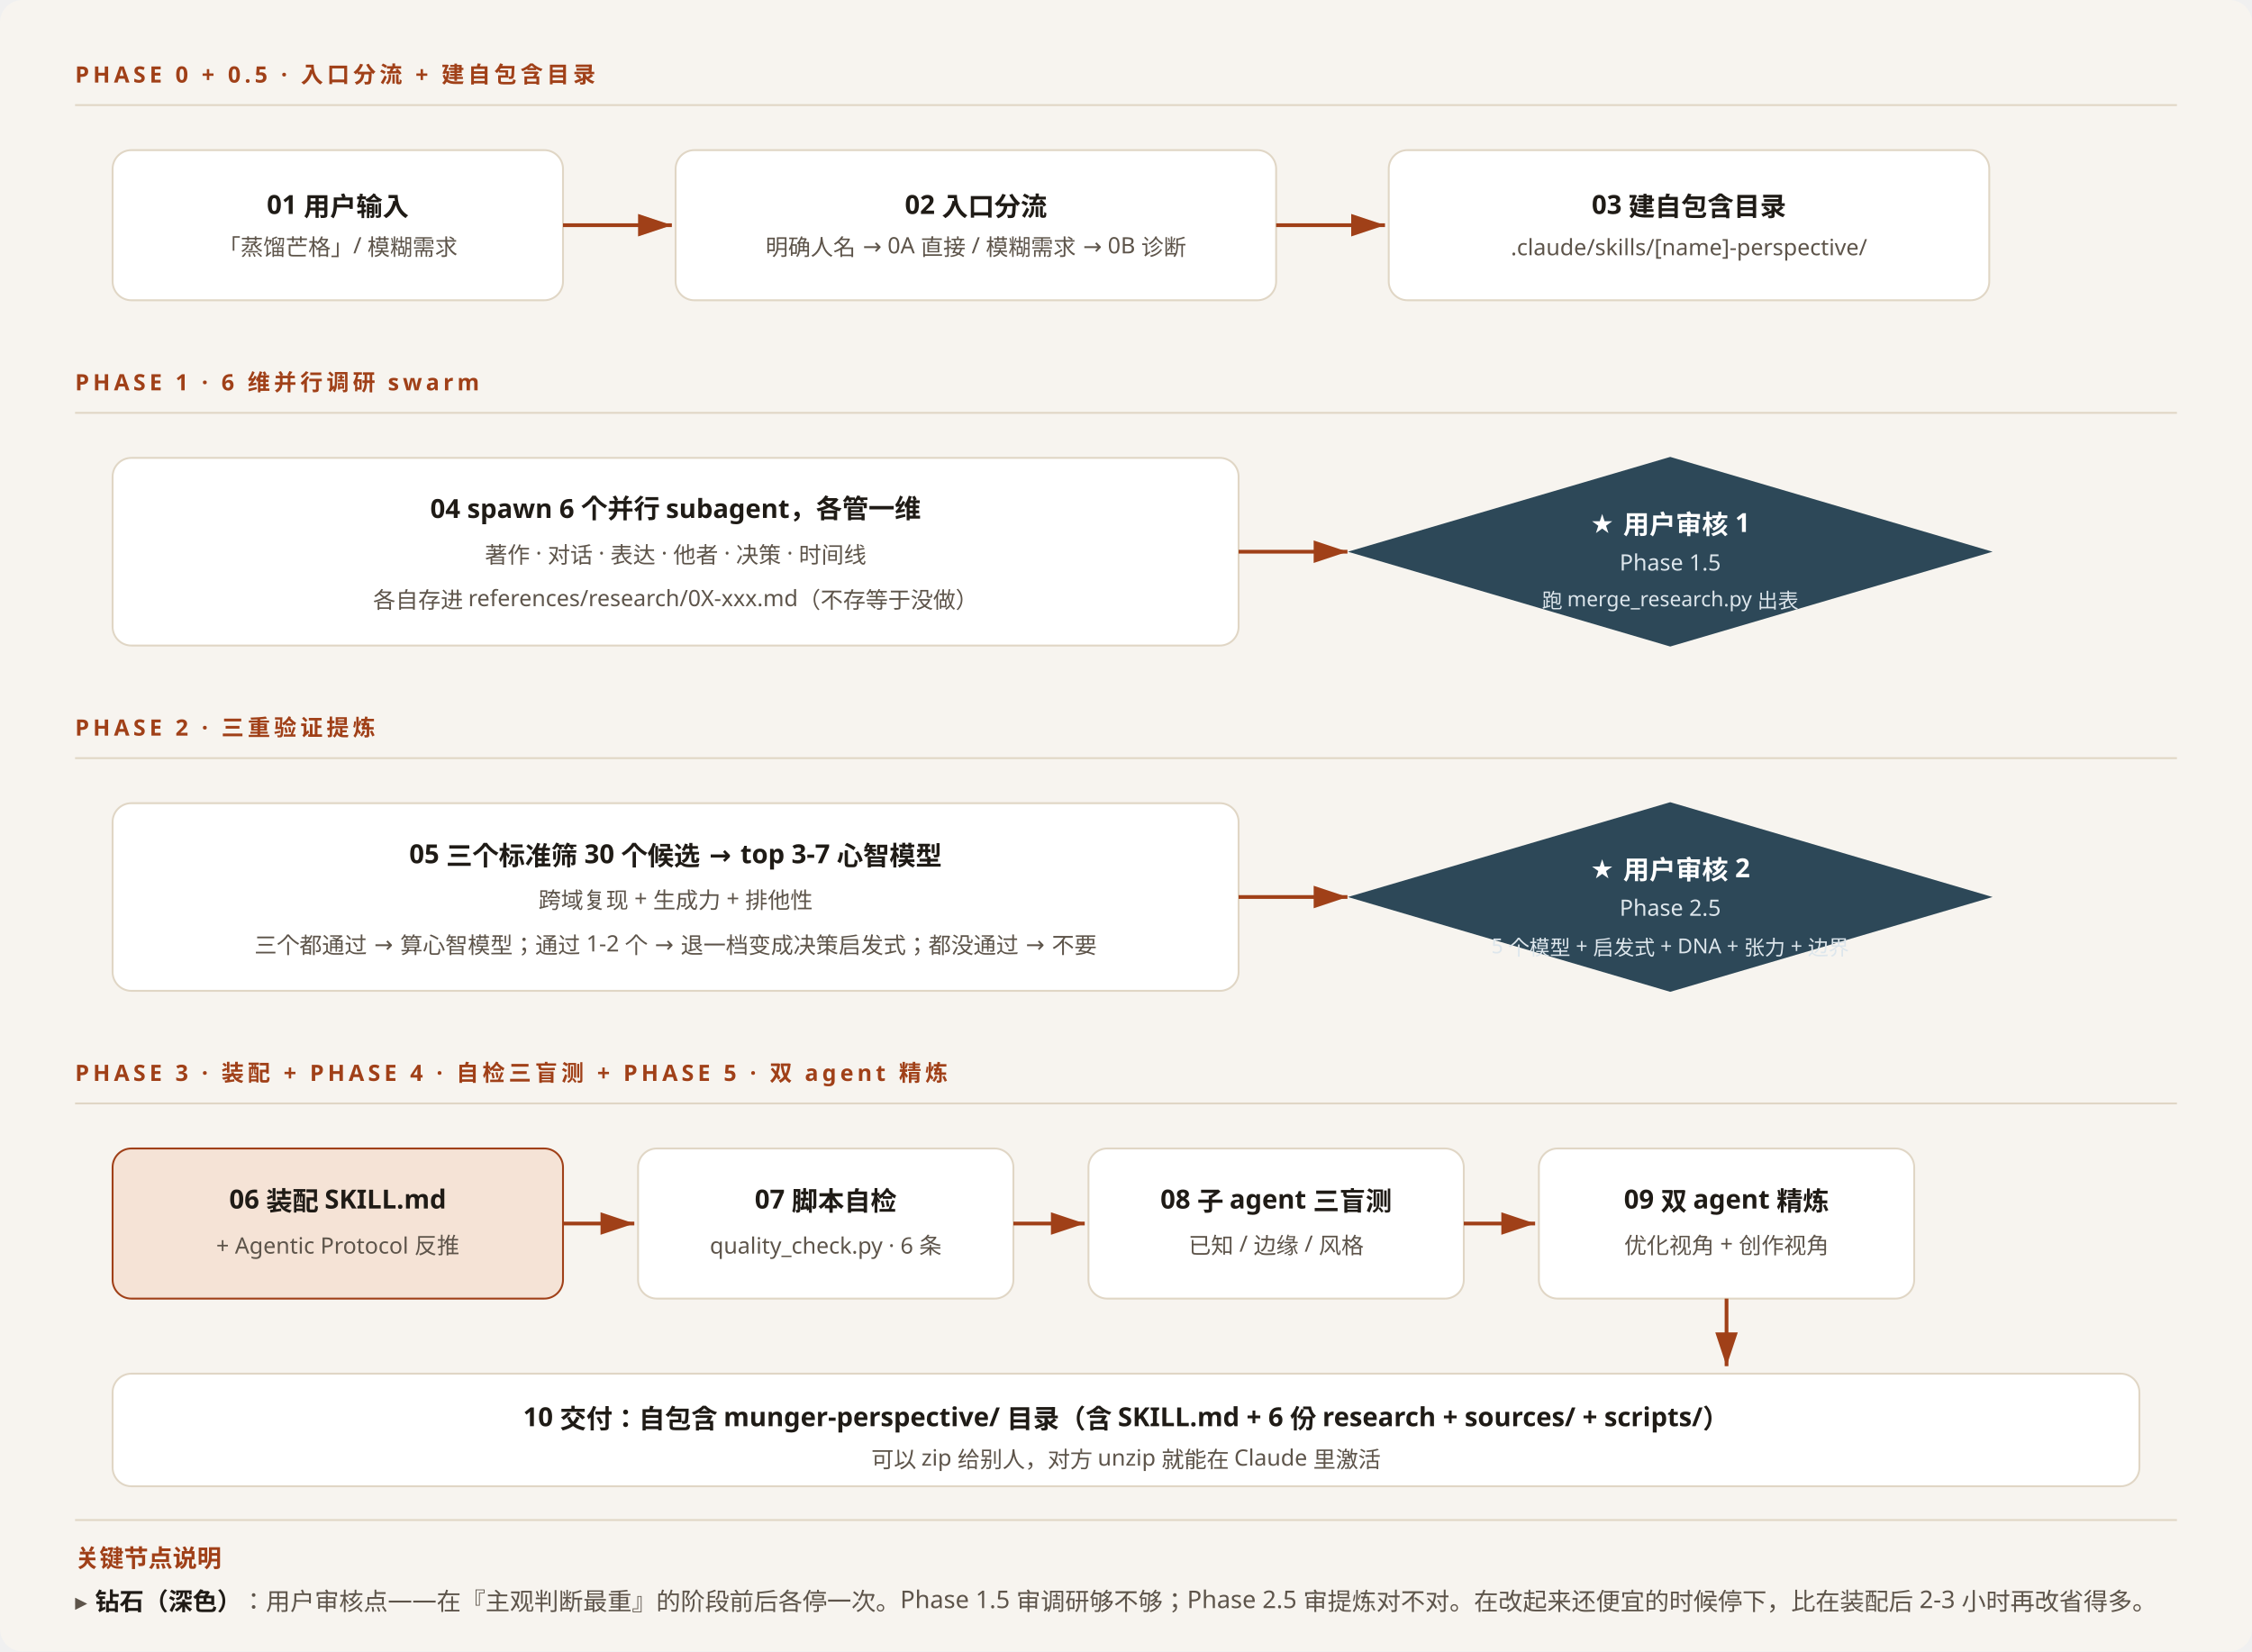
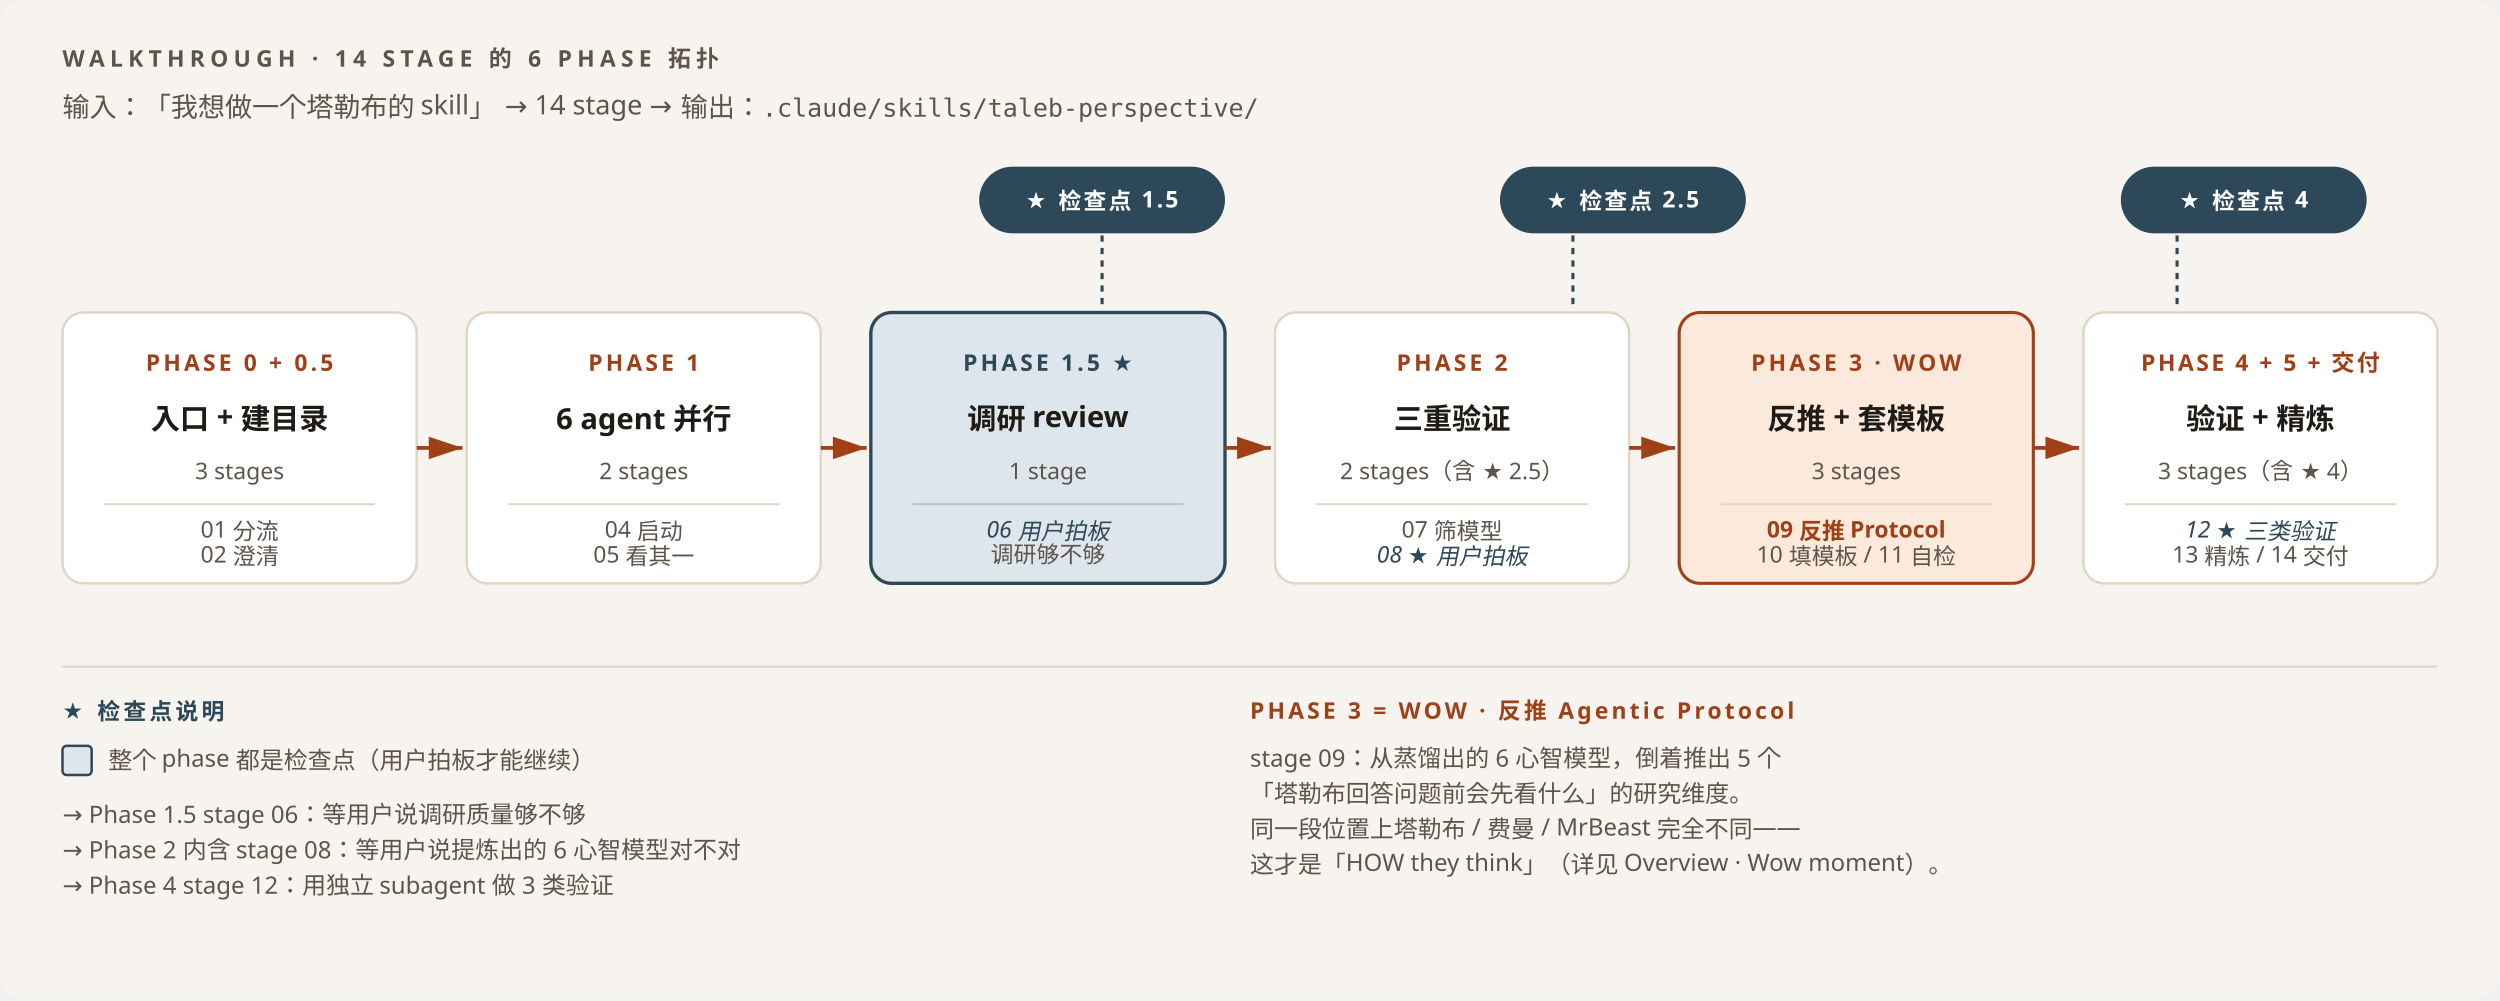
- <svg xmlns="http://www.w3.org/2000/svg" viewBox="0 0 1200 880" role="img" aria-labelledby="title desc">
+ <svg xmlns="http://www.w3.org/2000/svg" viewBox="0 0 1200 480" role="img" aria-labelledby="title desc">
  <defs>
    <marker id="arrow" markerWidth="10" markerHeight="10" refX="9" refY="3" orient="auto">
      <path d="M0,0 L0,6 L9,3 z" fill="#a04018" />
    </marker>
+     <marker id="arrow-soft" markerWidth="10" markerHeight="10" refX="9" refY="3" orient="auto">
+       <path d="M0,0 L0,6 L9,3 z" fill="#5d544a" />
+     </marker>
  </defs>
-   <rect width="1200" height="880" rx="12" fill="#f7f4ef" />
+   <rect width="1200" height="480" rx="12" fill="#f7f4ef" />
  <g font-family="ui-sans-serif, system-ui, sans-serif">
-     <text x="40" y="44" font-size="12" font-weight="720" fill="#a04018" letter-spacing="2">PHASE 0 + 0.5 · 入口分流 + 建自包含目录</text>
-     <line x1="40" y1="56" x2="1160" y2="56" stroke="#e0d6c5" stroke-width="1" />
+     <text x="30" y="32" font-size="11" font-weight="720" fill="#5d544a" letter-spacing="2.5">WALKTHROUGH · 14 STAGE 的 6 PHASE 拓扑</text>
+     <text x="30" y="56" font-size="13" fill="#5d544a">输入：「我想做一个塔勒布的 skill」 → 14 stage → 输出：<tspan font-family="ui-monospace, SFMono-Regular, Menlo, Consolas, monospace" font-size="12">.claude/skills/taleb-perspective/</tspan>
+     </text>
  </g>
-   <g font-family="ui-sans-serif, system-ui, sans-serif" font-size="14" fill="#1f1b16">
-     <g transform="translate(60 80)">
-       <rect width="240" height="80" rx="10" fill="#ffffff" stroke="#e0d6c5" />
-       <text x="120" y="34" text-anchor="middle" font-weight="660">01 用户输入</text>
-       <text x="120" y="56" text-anchor="middle" font-size="12" fill="#5d544a">「蒸馏芒格」/ 模糊需求</text>
+   <g font-family="ui-sans-serif, system-ui, sans-serif">
+     <g transform="translate(470 80)">
+       <rect width="118" height="32" rx="16" fill="#2d4858" />
+       <text x="59" y="20" text-anchor="middle" font-size="11" font-weight="720" fill="#ffffff" letter-spacing="1">★ 检查点 1.5</text>
    </g>
-     <g transform="translate(360 80)">
-       <rect width="320" height="80" rx="10" fill="#ffffff" stroke="#e0d6c5" />
-       <text x="160" y="34" text-anchor="middle" font-weight="660">02 入口分流</text>
-       <text x="160" y="56" text-anchor="middle" font-size="12" fill="#5d544a">明确人名 → 0A 直接 / 模糊需求 → 0B 诊断</text>
+     <line x1="529" y1="113" x2="529" y2="148" stroke="#2d4858" stroke-width="1.5" stroke-dasharray="3,3" />
+     <g transform="translate(720 80)">
+       <rect width="118" height="32" rx="16" fill="#2d4858" />
+       <text x="59" y="20" text-anchor="middle" font-size="11" font-weight="720" fill="#ffffff" letter-spacing="1">★ 检查点 2.5</text>
    </g>
-     <g transform="translate(740 80)">
-       <rect width="320" height="80" rx="10" fill="#ffffff" stroke="#e0d6c5" />
-       <text x="160" y="34" text-anchor="middle" font-weight="660">03 建自包含目录</text>
-       <text x="160" y="56" text-anchor="middle" font-size="12" fill="#5d544a">.claude/skills/[name]-perspective/</text>
+     <line x1="755" y1="113" x2="755" y2="148" stroke="#2d4858" stroke-width="1.5" stroke-dasharray="3,3" />
+     <g transform="translate(1018 80)">
+       <rect width="118" height="32" rx="16" fill="#2d4858" />
+       <text x="59" y="20" text-anchor="middle" font-size="11" font-weight="720" fill="#ffffff" letter-spacing="1">★ 检查点 4</text>
+     </g>
+     <line x1="1045" y1="113" x2="1045" y2="148" stroke="#2d4858" stroke-width="1.5" stroke-dasharray="3,3" />
+   </g>
+   <g font-family="ui-sans-serif, system-ui, sans-serif">
+     <g transform="translate(30 150)">
+       <rect width="170" height="130" rx="10" fill="#ffffff" stroke="#e0d6c5" stroke-width="1.2" />
+       <text x="85" y="28" text-anchor="middle" font-size="11" font-weight="720" fill="#a04018" letter-spacing="1.5">PHASE 0 + 0.5</text>
+       <text x="85" y="56" text-anchor="middle" font-size="14" font-weight="660" fill="#1f1b16">入口 + 建目录</text>
+       <text x="85" y="80" text-anchor="middle" font-size="11" fill="#5d544a">3 stages</text>
+       <line x1="20" y1="92" x2="150" y2="92" stroke="#e0d6c5" stroke-width="1" />
+       <text x="85" y="108" text-anchor="middle" font-size="11" fill="#5d544a">01 分流</text>
+       <text x="85" y="120" text-anchor="middle" font-size="11" fill="#5d544a">02 澄清</text>
+     </g>
+     <g transform="translate(224 150)">
+       <rect width="170" height="130" rx="10" fill="#ffffff" stroke="#e0d6c5" stroke-width="1.2" />
+       <text x="85" y="28" text-anchor="middle" font-size="11" font-weight="720" fill="#a04018" letter-spacing="1.5">PHASE 1</text>
+       <text x="85" y="56" text-anchor="middle" font-size="14" font-weight="660" fill="#1f1b16">6 agent 并行</text>
+       <text x="85" y="80" text-anchor="middle" font-size="11" fill="#5d544a">2 stages</text>
+       <line x1="20" y1="92" x2="150" y2="92" stroke="#e0d6c5" stroke-width="1" />
+       <text x="85" y="108" text-anchor="middle" font-size="11" fill="#5d544a">04 启动</text>
+       <text x="85" y="120" text-anchor="middle" font-size="11" fill="#5d544a">05 看其一</text>
+     </g>
+     <g transform="translate(418 150)">
+       <rect width="170" height="130" rx="10" fill="#dde6ec" stroke="#2d4858" stroke-width="1.6" />
+       <text x="85" y="28" text-anchor="middle" font-size="11" font-weight="720" fill="#2d4858" letter-spacing="1.5">PHASE 1.5 ★</text>
+       <text x="85" y="56" text-anchor="middle" font-size="14" font-weight="660" fill="#1f1b16">调研 review</text>
+       <text x="85" y="80" text-anchor="middle" font-size="11" fill="#5d544a">1 stage</text>
+       <line x1="20" y1="92" x2="150" y2="92" stroke="#b8c5cc" stroke-width="1" />
+       <text x="85" y="108" text-anchor="middle" font-size="11" fill="#2d4858" font-style="italic">06 用户拍板</text>
+       <text x="85" y="120" text-anchor="middle" font-size="11" fill="#5d544a">调研够不够</text>
+     </g>
+     <g transform="translate(612 150)">
+       <rect width="170" height="130" rx="10" fill="#ffffff" stroke="#e0d6c5" stroke-width="1.2" />
+       <text x="85" y="28" text-anchor="middle" font-size="11" font-weight="720" fill="#a04018" letter-spacing="1.5">PHASE 2</text>
+       <text x="85" y="56" text-anchor="middle" font-size="14" font-weight="660" fill="#1f1b16">三重验证</text>
+       <text x="85" y="80" text-anchor="middle" font-size="11" fill="#5d544a">2 stages（含 ★ 2.5）</text>
+       <line x1="20" y1="92" x2="150" y2="92" stroke="#e0d6c5" stroke-width="1" />
+       <text x="85" y="108" text-anchor="middle" font-size="11" fill="#5d544a">07 筛模型</text>
+       <text x="85" y="120" text-anchor="middle" font-size="11" fill="#2d4858" font-style="italic">08 ★ 用户拍板</text>
+     </g>
+     <g transform="translate(806 150)">
+       <rect width="170" height="130" rx="10" fill="#fbeadc" stroke="#a04018" stroke-width="1.5" />
+       <text x="85" y="28" text-anchor="middle" font-size="11" font-weight="720" fill="#a04018" letter-spacing="1.5">PHASE 3 · WOW</text>
+       <text x="85" y="56" text-anchor="middle" font-size="14" font-weight="660" fill="#1f1b16">反推 + 套模板</text>
+       <text x="85" y="80" text-anchor="middle" font-size="11" fill="#5d544a">3 stages</text>
+       <line x1="20" y1="92" x2="150" y2="92" stroke="#e0d6c5" stroke-width="1" />
+       <text x="85" y="108" text-anchor="middle" font-size="11" fill="#a04018" font-weight="660">09 反推 Protocol</text>
+       <text x="85" y="120" text-anchor="middle" font-size="11" fill="#5d544a">10 填模板 / 11 自检</text>
+     </g>
+     <g transform="translate(1000 150)">
+       <rect width="170" height="130" rx="10" fill="#ffffff" stroke="#e0d6c5" stroke-width="1.2" />
+       <text x="85" y="28" text-anchor="middle" font-size="11" font-weight="720" fill="#a04018" letter-spacing="1.2">PHASE 4 + 5 + 交付</text>
+       <text x="85" y="56" text-anchor="middle" font-size="14" font-weight="660" fill="#1f1b16">验证 + 精炼</text>
+       <text x="85" y="80" text-anchor="middle" font-size="11" fill="#5d544a">3 stages（含 ★ 4）</text>
+       <line x1="20" y1="92" x2="150" y2="92" stroke="#e0d6c5" stroke-width="1" />
+       <text x="85" y="108" text-anchor="middle" font-size="11" fill="#2d4858" font-style="italic">12 ★ 三类验证</text>
+       <text x="85" y="120" text-anchor="middle" font-size="11" fill="#5d544a">13 精炼 / 14 交付</text>
    </g>
  </g>
-   <g stroke="#a04018" stroke-width="2" fill="none" marker-end="url(#arrow)">
-     <line x1="300" y1="120" x2="358" y2="120" />
-     <line x1="680" y1="120" x2="738" y2="120" />
+   <g stroke="#a04018" stroke-width="1.8" fill="none" marker-end="url(#arrow)">
+     <line x1="200" y1="215" x2="222" y2="215" />
+     <line x1="394" y1="215" x2="416" y2="215" />
+     <line x1="588" y1="215" x2="610" y2="215" />
+     <line x1="782" y1="215" x2="804" y2="215" />
+     <line x1="976" y1="215" x2="998" y2="215" />
  </g>
  <g font-family="ui-sans-serif, system-ui, sans-serif">
-     <text x="40" y="208" font-size="12" font-weight="720" fill="#a04018" letter-spacing="2">PHASE 1 · 6 维并行调研 swarm</text>
-     <line x1="40" y1="220" x2="1160" y2="220" stroke="#e0d6c5" stroke-width="1" />
-   </g>
-   <g font-family="ui-sans-serif, system-ui, sans-serif" font-size="14" fill="#1f1b16">
-     <g transform="translate(60 244)">
-       <rect width="600" height="100" rx="10" fill="#ffffff" stroke="#e0d6c5" />
-       <text x="300" y="32" text-anchor="middle" font-weight="660">04 spawn 6 个并行 subagent，各管一维</text>
-       <text x="300" y="56" text-anchor="middle" font-size="12" fill="#5d544a">著作 · 对话 · 表达 · 他者 · 决策 · 时间线</text>
-       <text x="300" y="80" text-anchor="middle" font-size="12" fill="#5d544a">各自存进 references/research/0X-xxx.md（不存等于没做）</text>
+     <line x1="30" y1="320" x2="1170" y2="320" stroke="#e0d6c5" stroke-width="1" />
+     <text x="30" y="345" font-size="11" font-weight="720" fill="#2d4858" letter-spacing="1.5">★ 检查点说明</text>
+     <g transform="translate(30 358)">
+       <rect width="14" height="14" rx="2" fill="#dde6ec" stroke="#2d4858" stroke-width="1.2" />
+       <text x="22" y="11" font-size="11.5" fill="#5d544a">整个 phase 都是检查点（用户拍板才能继续）</text>
    </g>
-     <g transform="translate(720 244)">
-       <polygon points="170,0 340,50 170,100 0,50" fill="#2d4858" stroke="#2d4858" />
-       <text x="170" y="40" text-anchor="middle" font-weight="660" fill="#ffffff">★ 用户审核 1</text>
-       <text x="170" y="60" text-anchor="middle" font-size="12" fill="#dde6ec">Phase 1.5</text>
-       <text x="170" y="80" text-anchor="middle" font-size="11" fill="#dde6ec">跑 merge_research.py 出表</text>
-     </g>
-   </g>
-   <g stroke="#a04018" stroke-width="2" fill="none" marker-end="url(#arrow)">
-     <line x1="660" y1="294" x2="718" y2="294" />
-   </g>
-   <g font-family="ui-sans-serif, system-ui, sans-serif">
-     <text x="40" y="392" font-size="12" font-weight="720" fill="#a04018" letter-spacing="2">PHASE 2 · 三重验证提炼</text>
-     <line x1="40" y1="404" x2="1160" y2="404" stroke="#e0d6c5" stroke-width="1" />
-   </g>
-   <g font-family="ui-sans-serif, system-ui, sans-serif" font-size="14" fill="#1f1b16">
-     <g transform="translate(60 428)">
-       <rect width="600" height="100" rx="10" fill="#ffffff" stroke="#e0d6c5" />
-       <text x="300" y="32" text-anchor="middle" font-weight="660">05 三个标准筛 30 个候选 → top 3-7 心智模型</text>
-       <text x="300" y="56" text-anchor="middle" font-size="12" fill="#5d544a">跨域复现 + 生成力 + 排他性</text>
-       <text x="300" y="80" text-anchor="middle" font-size="12" fill="#5d544a">三个都通过 → 算心智模型；通过 1-2 个 → 退一档变成决策启发式；都没通过 → 不要</text>
-     </g>
-     <g transform="translate(720 428)">
-       <polygon points="170,0 340,50 170,100 0,50" fill="#2d4858" stroke="#2d4858" />
-       <text x="170" y="40" text-anchor="middle" font-weight="660" fill="#ffffff">★ 用户审核 2</text>
-       <text x="170" y="60" text-anchor="middle" font-size="12" fill="#dde6ec">Phase 2.5</text>
-       <text x="170" y="80" text-anchor="middle" font-size="11" fill="#dde6ec">5 个模型 + 启发式 + DNA + 张力 + 边界</text>
-     </g>
-   </g>
-   <g stroke="#a04018" stroke-width="2" fill="none" marker-end="url(#arrow)">
-     <line x1="660" y1="478" x2="718" y2="478" />
-   </g>
-   <g font-family="ui-sans-serif, system-ui, sans-serif">
-     <text x="40" y="576" font-size="12" font-weight="720" fill="#a04018" letter-spacing="2">PHASE 3 · 装配 + PHASE 4 · 自检三盲测 + PHASE 5 · 双 agent 精炼</text>
-     <line x1="40" y1="588" x2="1160" y2="588" stroke="#e0d6c5" stroke-width="1" />
-   </g>
-   <g font-family="ui-sans-serif, system-ui, sans-serif" font-size="14" fill="#1f1b16">
-     <g transform="translate(60 612)">
-       <rect width="240" height="80" rx="10" fill="#f5e3d6" stroke="#a04018" />
-       <text x="120" y="32" text-anchor="middle" font-weight="660">06 装配 SKILL.md</text>
-       <text x="120" y="56" text-anchor="middle" font-size="12" fill="#5d544a">+ Agentic Protocol 反推</text>
-     </g>
-     <g transform="translate(340 612)">
-       <rect width="200" height="80" rx="10" fill="#ffffff" stroke="#e0d6c5" />
-       <text x="100" y="32" text-anchor="middle" font-weight="660">07 脚本自检</text>
-       <text x="100" y="56" text-anchor="middle" font-size="12" fill="#5d544a">quality_check.py · 6 条</text>
-     </g>
-     <g transform="translate(580 612)">
-       <rect width="200" height="80" rx="10" fill="#ffffff" stroke="#e0d6c5" />
-       <text x="100" y="32" text-anchor="middle" font-weight="660">08 子 agent 三盲测</text>
-       <text x="100" y="56" text-anchor="middle" font-size="12" fill="#5d544a">已知 / 边缘 / 风格</text>
-     </g>
-     <g transform="translate(820 612)">
-       <rect width="200" height="80" rx="10" fill="#ffffff" stroke="#e0d6c5" />
-       <text x="100" y="32" text-anchor="middle" font-weight="660">09 双 agent 精炼</text>
-       <text x="100" y="56" text-anchor="middle" font-size="12" fill="#5d544a">优化视角 + 创作视角</text>
-     </g>
-     <g transform="translate(60 732)">
-       <rect width="1080" height="60" rx="10" fill="#ffffff" stroke="#e0d6c5" />
-       <text x="540" y="28" text-anchor="middle" font-weight="660">10 交付：自包含 munger-perspective/ 目录（含 SKILL.md + 6 份 research + sources/ + scripts/）</text>
-       <text x="540" y="50" text-anchor="middle" font-size="12" fill="#5d544a">可以 zip 给别人，对方 unzip 就能在 Claude 里激活</text>
-     </g>
-   </g>
-   <g stroke="#a04018" stroke-width="2" fill="none" marker-end="url(#arrow)">
-     <line x1="300" y1="652" x2="338" y2="652" />
-     <line x1="540" y1="652" x2="578" y2="652" />
-     <line x1="780" y1="652" x2="818" y2="652" />
-     <line x1="920" y1="692" x2="920" y2="728" />
-   </g>
-   <g font-family="ui-sans-serif, system-ui, sans-serif" font-size="13" fill="#5d544a">
-     <line x1="40" y1="810" x2="1160" y2="810" stroke="#e0d6c5" />
-     <text x="40" y="835" font-weight="660" fill="#a04018">关键节点说明</text>
-     <text x="40" y="858">▸ <tspan fill="#1f1b16" font-weight="600">钻石（深色）</tspan>：用户审核点——在『主观判断最重』的阶段前后各停一次。Phase 1.5 审调研够不够；Phase 2.5 审提炼对不对。在改起来还便宜的时候停下，比在装配后 2-3 小时再改省得多。</text>
+     <text x="30" y="395" font-size="11.5" fill="#5d544a">→ Phase 1.5 stage 06：等用户说调研质量够不够</text>
+     <text x="30" y="412" font-size="11.5" fill="#5d544a">→ Phase 2 内含 stage 08：等用户说提炼出的 6 心智模型对不对</text>
+     <text x="30" y="429" font-size="11.5" fill="#5d544a">→ Phase 4 stage 12：用独立 subagent 做 3 类验证</text>
+     <text x="600" y="345" font-size="11" font-weight="720" fill="#a04018" letter-spacing="1.5">PHASE 3 = WOW · 反推 Agentic Protocol</text>
+     <text x="600" y="368" font-size="11.5" fill="#5d544a">stage 09：从蒸馏出的 6 心智模型，倒着推出 5 个</text>
+     <text x="600" y="385" font-size="11.5" fill="#5d544a">「塔勒布回答问题前会先看什么」的研究维度。</text>
+     <text x="600" y="402" font-size="11.5" fill="#5d544a">同一段位置上塔勒布 / 费曼 / MrBeast 完全不同——</text>
+     <text x="600" y="419" font-size="11.5" fill="#5d544a">这才是「HOW they think」（详见 Overview · Wow moment）。</text>
  </g>
</svg>
